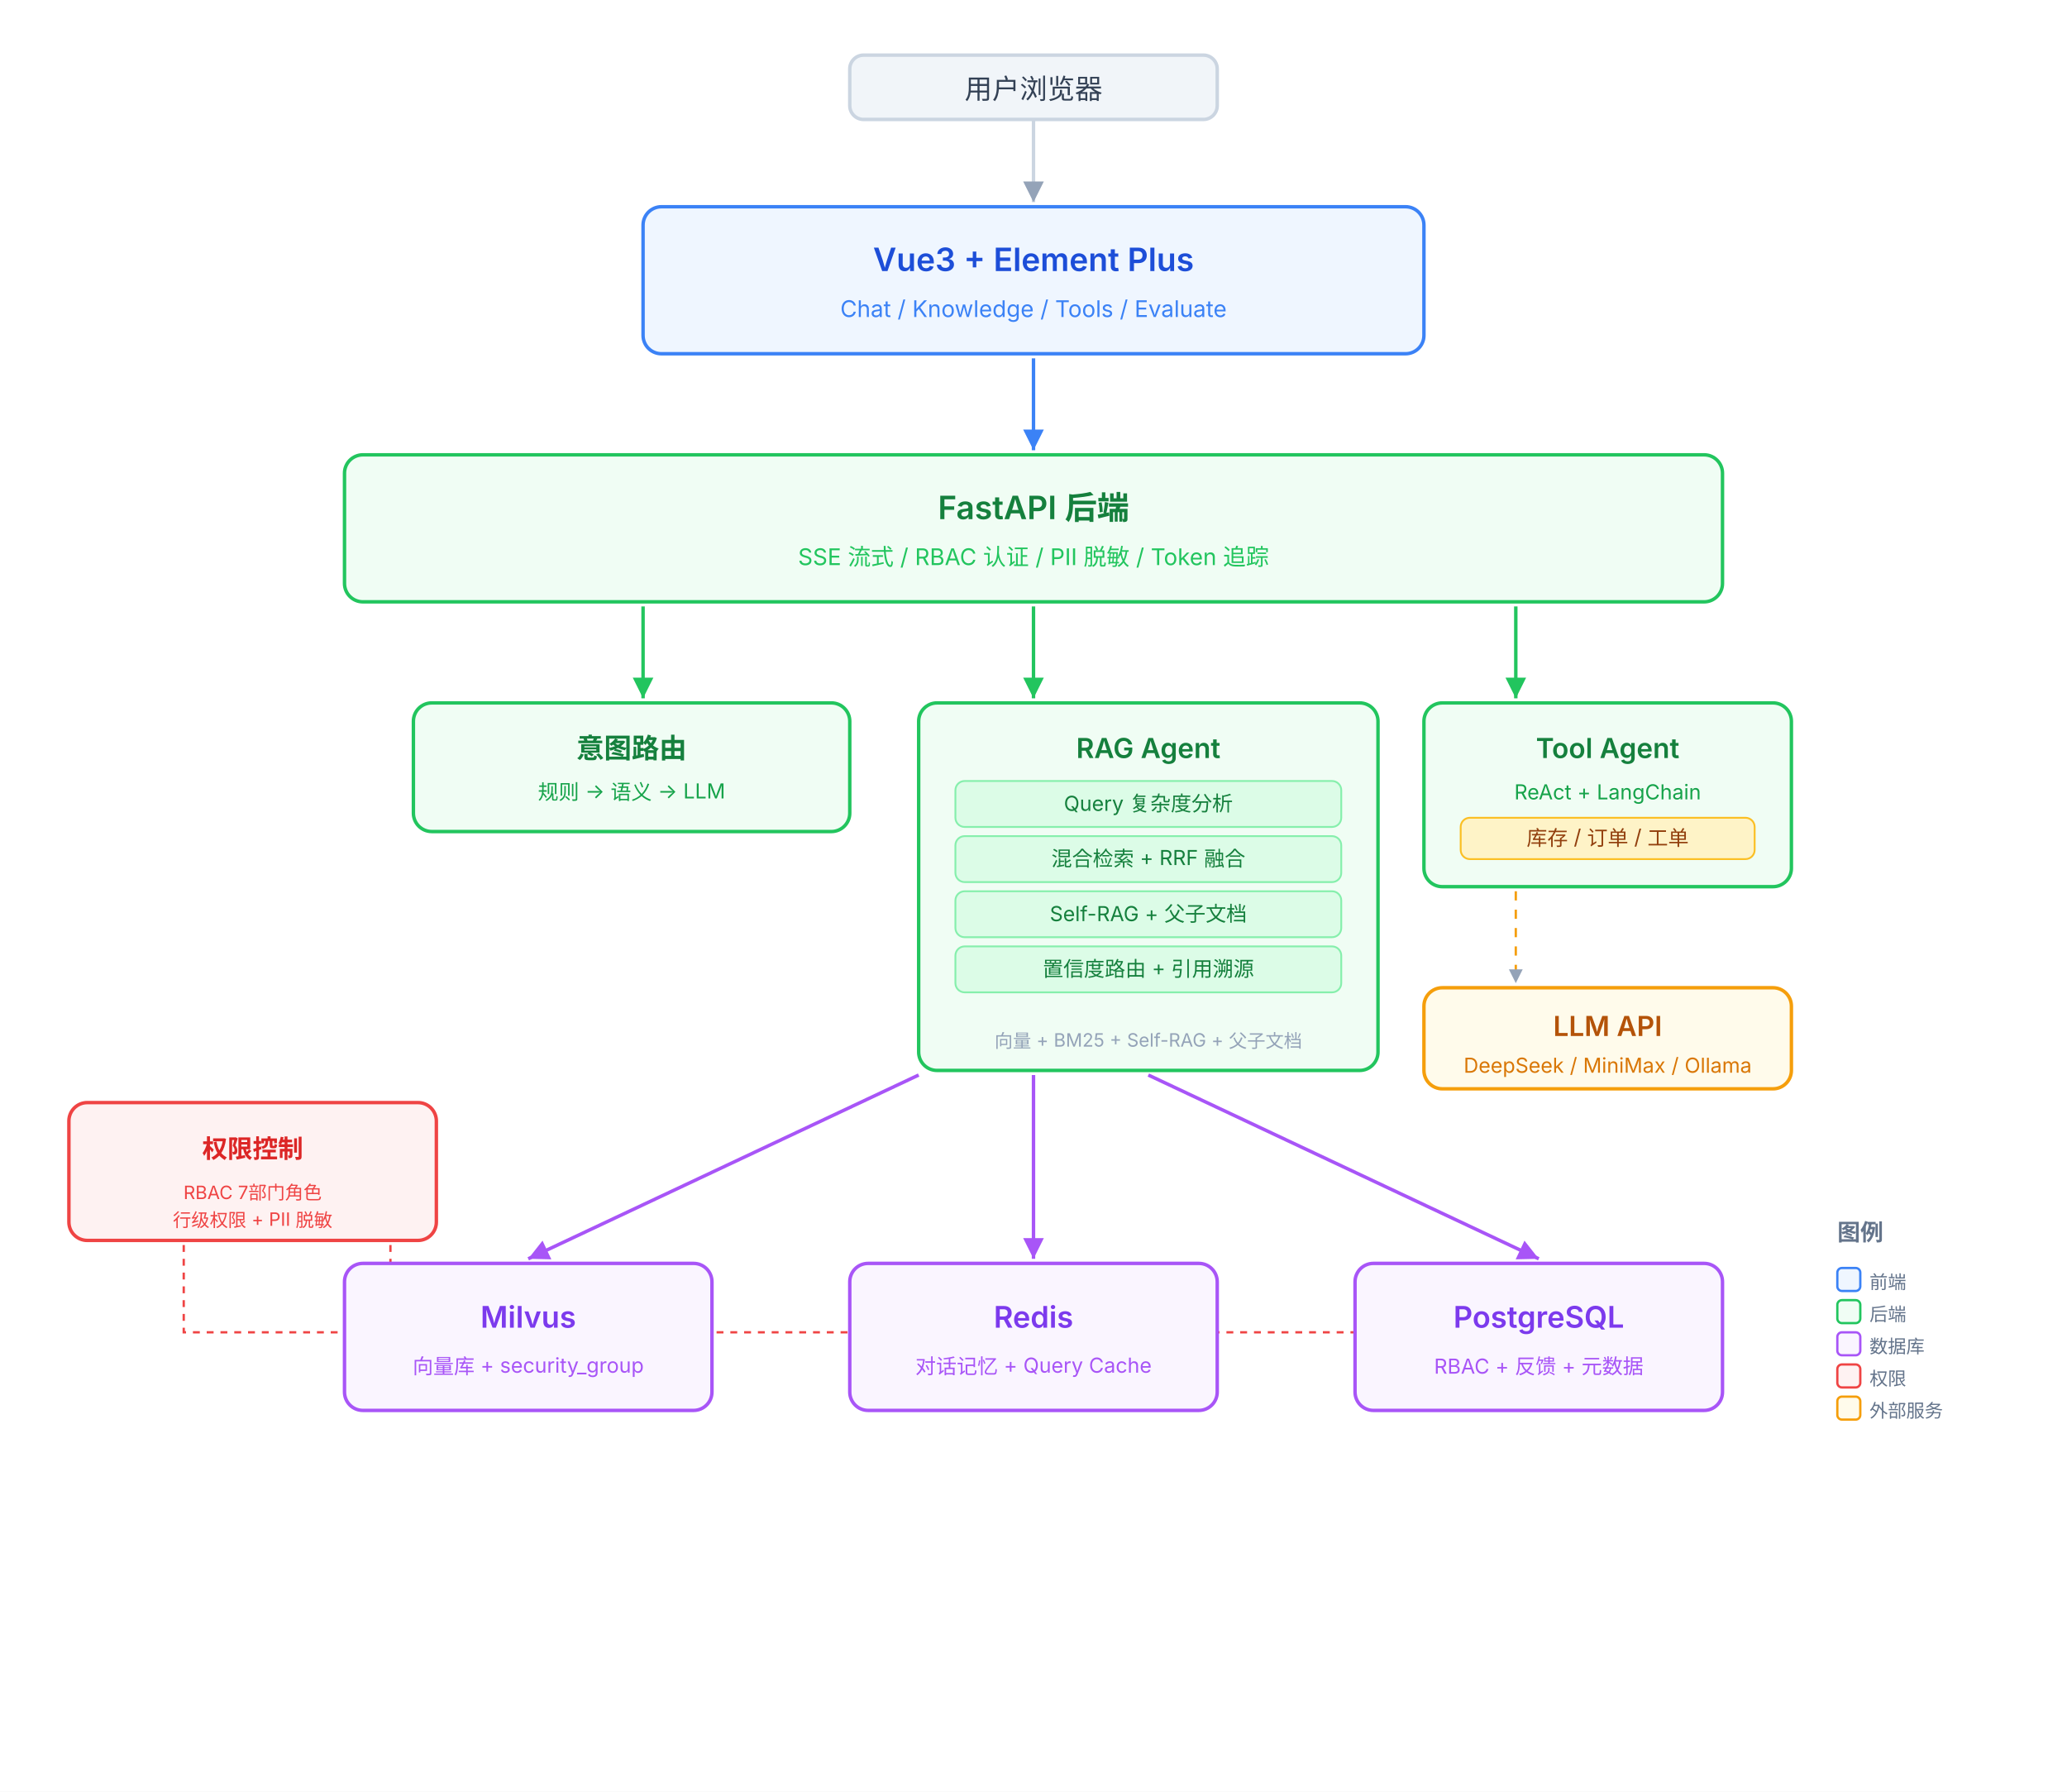
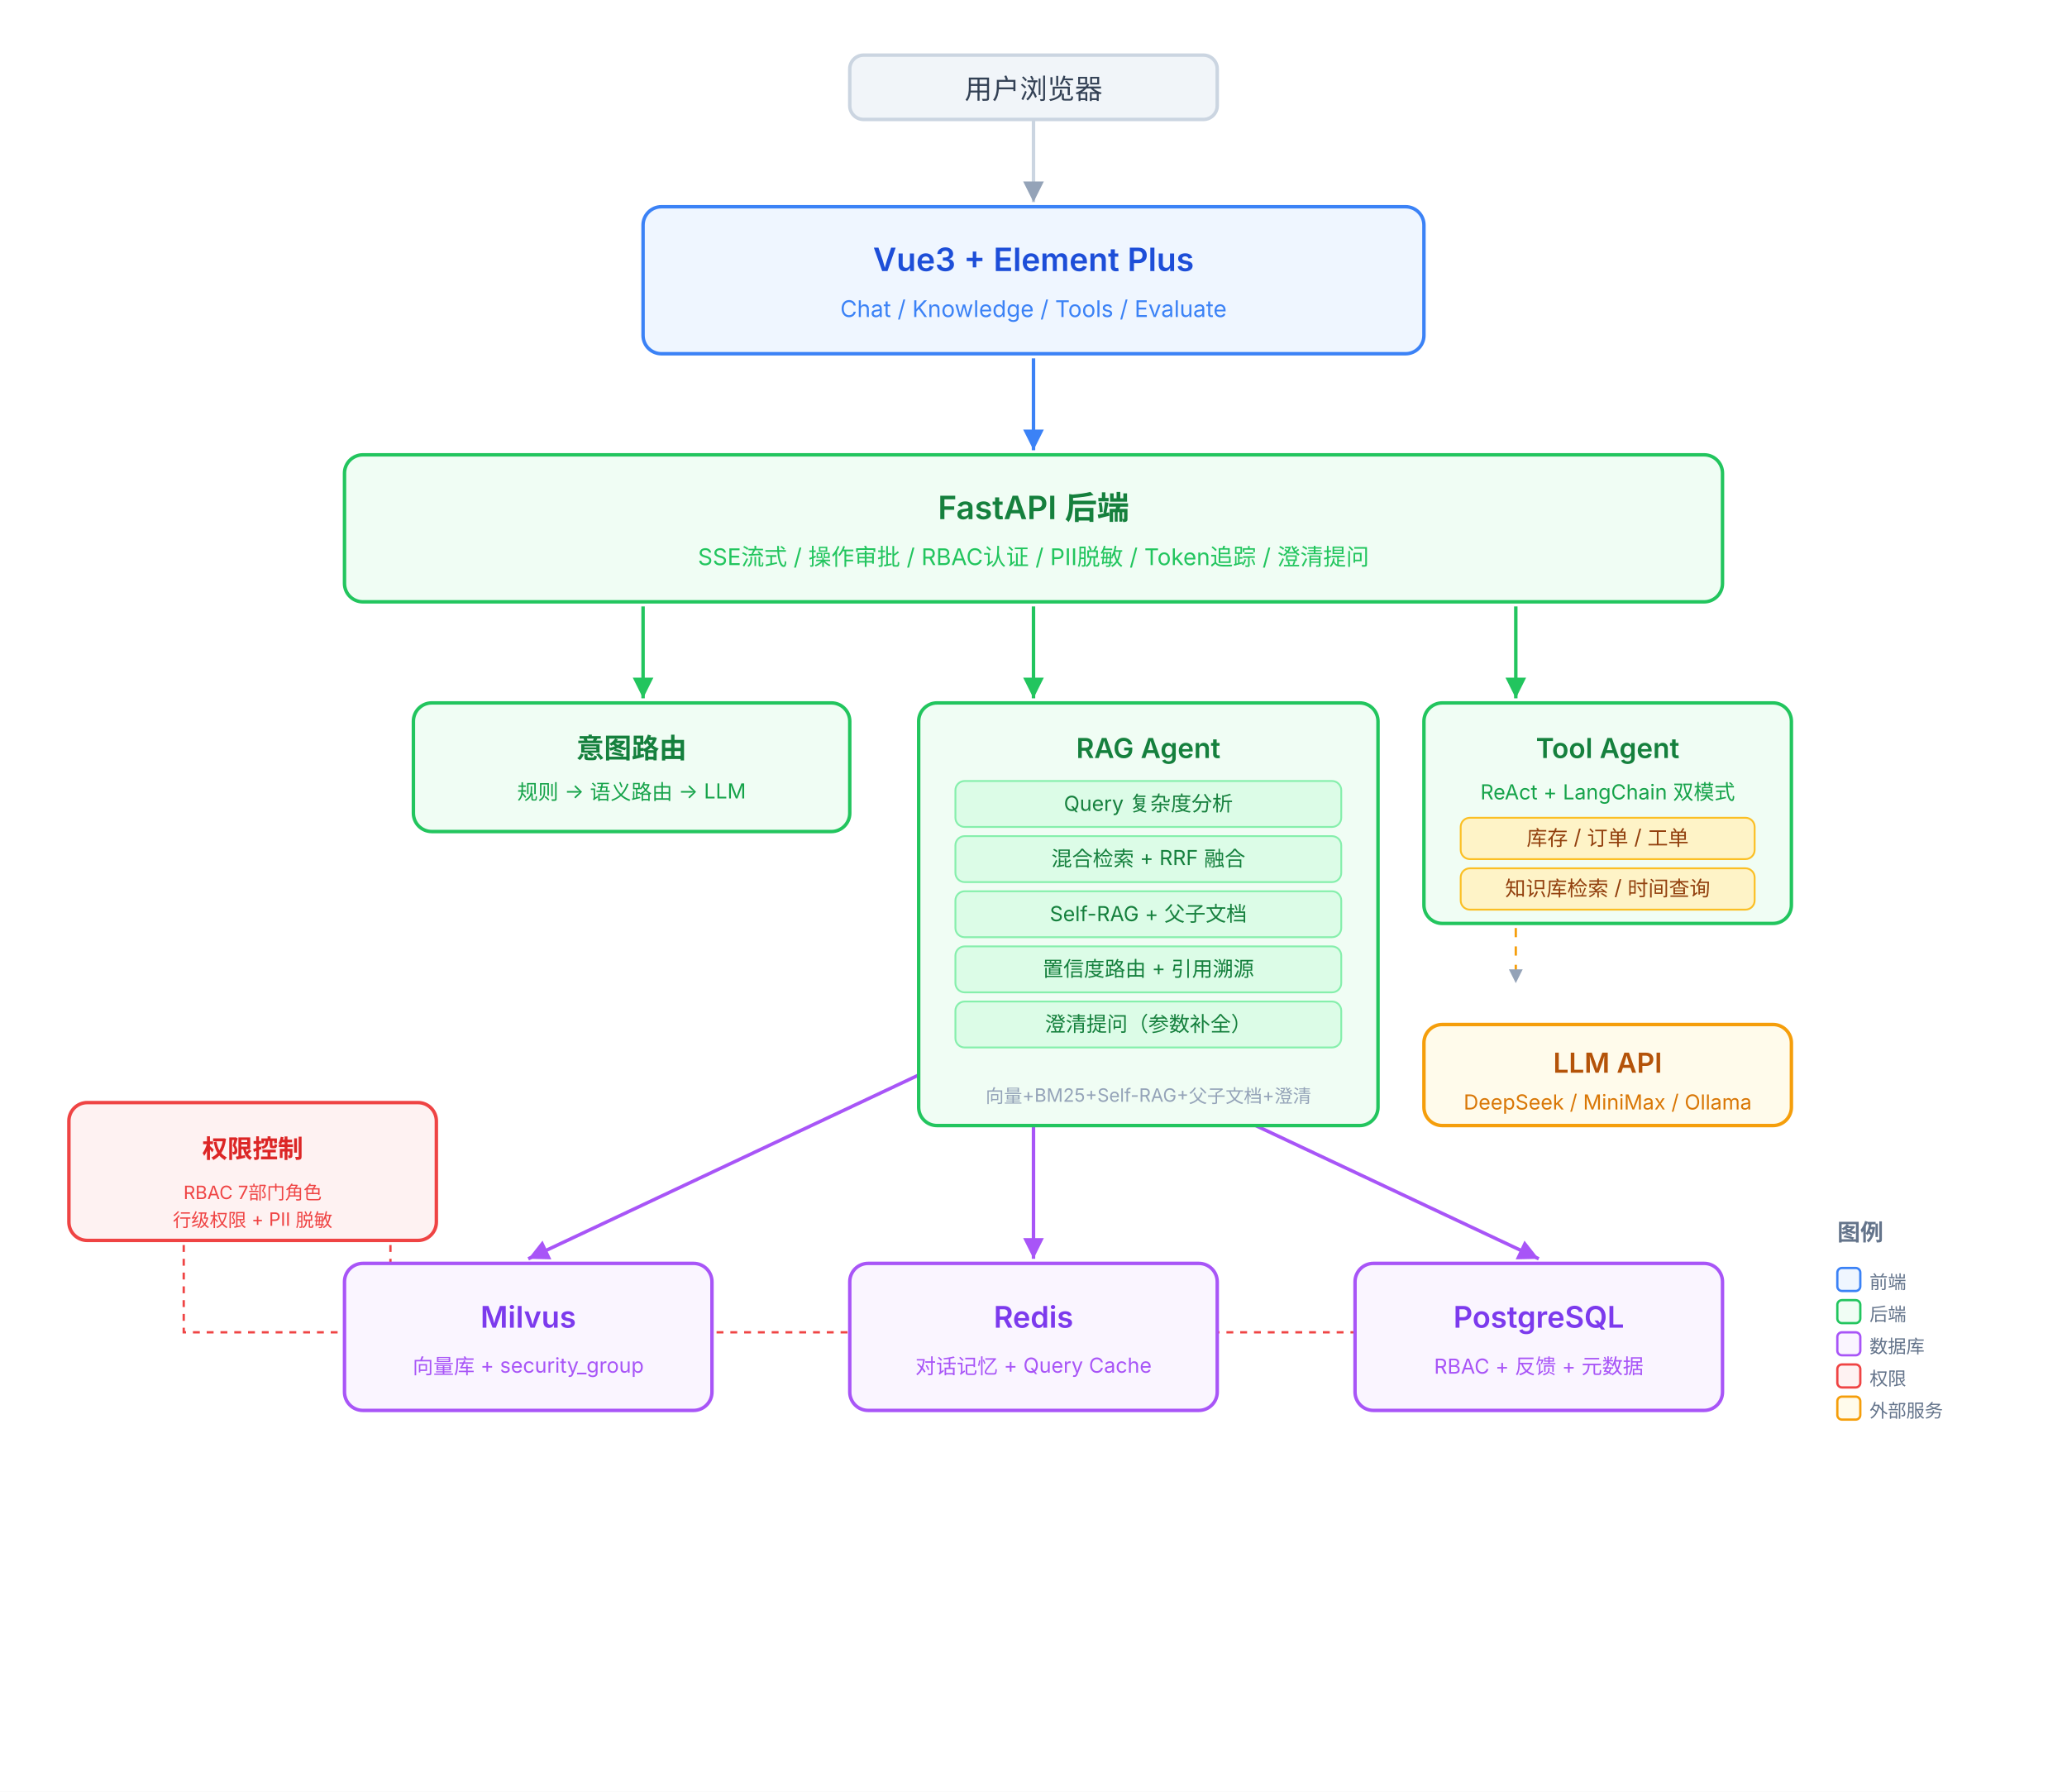
<svg xmlns="http://www.w3.org/2000/svg" width="900" height="780" viewBox="0 0 900 780">
  <defs>
    <marker id="a" viewBox="0 0 10 10" refX="10" refY="5" markerWidth="6" markerHeight="6" orient="auto">
      <path d="M0 0L10 5L0 10z" fill="#94a3b8" />
    </marker>
    <marker id="ab" viewBox="0 0 10 10" refX="10" refY="5" markerWidth="6" markerHeight="6" orient="auto">
      <path d="M0 0L10 5L0 10z" fill="#3b82f6" />
    </marker>
    <marker id="ag" viewBox="0 0 10 10" refX="10" refY="5" markerWidth="6" markerHeight="6" orient="auto">
      <path d="M0 0L10 5L0 10z" fill="#22c55e" />
    </marker>
    <marker id="ap" viewBox="0 0 10 10" refX="10" refY="5" markerWidth="6" markerHeight="6" orient="auto">
      <path d="M0 0L10 5L0 10z" fill="#a855f7" />
    </marker>
    <marker id="ar" viewBox="0 0 10 10" refX="10" refY="5" markerWidth="6" markerHeight="6" orient="auto">
      <path d="M0 0L10 5L0 10z" fill="#ef4444" />
    </marker>
    <style>text{font-family:-apple-system,BlinkMacSystemFont,'Segoe UI',sans-serif}</style>
  </defs>
  <rect width="900" height="780" fill="#fff" />
  <line x1="450" y1="52" x2="450" y2="88" stroke="#cbd5e1" stroke-width="1.5" marker-end="url(#a)" />
  <line x1="450" y1="156" x2="450" y2="196" stroke="#3b82f6" stroke-width="1.5" marker-end="url(#ab)" />
  <line x1="280" y1="264" x2="280" y2="304" stroke="#22c55e" stroke-width="1.5" marker-end="url(#ag)" />
  <line x1="450" y1="264" x2="450" y2="304" stroke="#22c55e" stroke-width="1.5" marker-end="url(#ag)" />
  <line x1="660" y1="264" x2="660" y2="304" stroke="#22c55e" stroke-width="1.5" marker-end="url(#ag)" />
  <line x1="400" y1="468" x2="230" y2="548" stroke="#a855f7" stroke-width="1.5" marker-end="url(#ap)" />
  <line x1="450" y1="468" x2="450" y2="548" stroke="#a855f7" stroke-width="1.5" marker-end="url(#ap)" />
  <line x1="500" y1="468" x2="670" y2="548" stroke="#a855f7" stroke-width="1.5" marker-end="url(#ap)" />
  <line x1="660" y1="388" x2="660" y2="428" stroke="#f59e0b" stroke-width="1" stroke-dasharray="4,4" marker-end="url(#a)" />
  <path d="M130 510 L170 510 L170 560 L170 570" stroke="#ef4444" stroke-width="1" stroke-dasharray="3,3" marker-end="url(#ar)" fill="none" />
  <path d="M130 520 L80 520 L80 580 L610 580" stroke="#ef4444" stroke-width="1" stroke-dasharray="3,3" fill="none" />
  <rect x="370" y="24" width="160" height="28" rx="6" fill="#f1f5f9" stroke="#cbd5e1" stroke-width="1.5" />
  <text x="450" y="43" text-anchor="middle" font-size="12" fill="#334155" font-weight="500">用户浏览器</text>
  <rect x="280" y="90" width="340" height="64" rx="8" fill="#eff6ff" stroke="#3b82f6" stroke-width="1.5" />
  <text x="450" y="118" text-anchor="middle" font-size="14" fill="#1d4ed8" font-weight="600">Vue3 + Element Plus</text>
  <text x="450" y="138" text-anchor="middle" font-size="10" fill="#3b82f6">Chat / Knowledge / Tools / Evaluate</text>
  <rect x="150" y="198" width="600" height="64" rx="8" fill="#f0fdf4" stroke="#22c55e" stroke-width="1.5" />
  <text x="450" y="226" text-anchor="middle" font-size="14" fill="#15803d" font-weight="600">FastAPI 后端</text>
-   <text x="450" y="246" text-anchor="middle" font-size="10" fill="#22c55e">SSE 流式 / RBAC 认证 / PII 脱敏 / Token 追踪</text>
+   <text x="450" y="246" text-anchor="middle" font-size="10" fill="#22c55e">SSE流式 / 操作审批 / RBAC认证 / PII脱敏 / Token追踪 / 澄清提问</text>
  <rect x="180" y="306" width="190" height="56" rx="8" fill="#f0fdf4" stroke="#22c55e" stroke-width="1.5" />
  <text x="275" y="330" text-anchor="middle" font-size="12" fill="#15803d" font-weight="600">意图路由</text>
-   <text x="275" y="348" text-anchor="middle" font-size="9" fill="#16a34a">规则 → 语义 → LLM</text>
-   <rect x="400" y="306" width="200" height="160" rx="8" fill="#f0fdf4" stroke="#22c55e" stroke-width="1.5" />
+   <text x="275" y="348" text-anchor="middle" font-size="9" fill="#16a34a">规则 → 语义路由 → LLM</text>
+   <rect x="400" y="306" width="200" height="184" rx="8" fill="#f0fdf4" stroke="#22c55e" stroke-width="1.5" />
  <text x="500" y="330" text-anchor="middle" font-size="12" fill="#15803d" font-weight="600">RAG Agent</text>
  <rect x="416" y="340" width="168" height="20" rx="4" fill="#dcfce7" stroke="#86efac" stroke-width="0.8" />
  <text x="500" y="353" text-anchor="middle" font-size="9" fill="#15803d">Query 复杂度分析</text>
  <rect x="416" y="364" width="168" height="20" rx="4" fill="#dcfce7" stroke="#86efac" stroke-width="0.8" />
  <text x="500" y="377" text-anchor="middle" font-size="9" fill="#15803d">混合检索 + RRF 融合</text>
  <rect x="416" y="388" width="168" height="20" rx="4" fill="#dcfce7" stroke="#86efac" stroke-width="0.8" />
  <text x="500" y="401" text-anchor="middle" font-size="9" fill="#15803d">Self-RAG + 父子文档</text>
  <rect x="416" y="412" width="168" height="20" rx="4" fill="#dcfce7" stroke="#86efac" stroke-width="0.8" />
  <text x="500" y="425" text-anchor="middle" font-size="9" fill="#15803d">置信度路由 + 引用溯源</text>
-   <text x="500" y="456" text-anchor="middle" font-size="8" fill="#94a3b8">向量 + BM25 + Self-RAG + 父子文档</text>
-   <rect x="620" y="306" width="160" height="80" rx="8" fill="#f0fdf4" stroke="#22c55e" stroke-width="1.5" />
+   <rect x="416" y="436" width="168" height="20" rx="4" fill="#dcfce7" stroke="#86efac" stroke-width="0.8" />
+   <text x="500" y="449" text-anchor="middle" font-size="9" fill="#15803d">澄清提问（参数补全）</text>
+   <text x="500" y="480" text-anchor="middle" font-size="8" fill="#94a3b8">向量+BM25+Self-RAG+父子文档+澄清</text>
+   <rect x="620" y="306" width="160" height="96" rx="8" fill="#f0fdf4" stroke="#22c55e" stroke-width="1.5" />
  <text x="700" y="330" text-anchor="middle" font-size="12" fill="#15803d" font-weight="600">Tool Agent</text>
-   <text x="700" y="348" text-anchor="middle" font-size="9" fill="#16a34a">ReAct + LangChain</text>
+   <text x="700" y="348" text-anchor="middle" font-size="9" fill="#16a34a">ReAct + LangChain 双模式</text>
  <rect x="636" y="356" width="128" height="18" rx="4" fill="#fef3c7" stroke="#fbbf24" stroke-width="0.8" />
  <text x="700" y="368" text-anchor="middle" font-size="9" fill="#92400e">库存 / 订单 / 工单</text>
-   <rect x="620" y="430" width="160" height="44" rx="8" fill="#fffbeb" stroke="#f59e0b" stroke-width="1.5" />
-   <text x="700" y="451" text-anchor="middle" font-size="12" fill="#b45309" font-weight="600">LLM API</text>
-   <text x="700" y="467" text-anchor="middle" font-size="9" fill="#d97706">DeepSeek / MiniMax / Ollama</text>
+   <rect x="636" y="378" width="128" height="18" rx="4" fill="#fef3c7" stroke="#fbbf24" stroke-width="0.8" />
+   <text x="700" y="390" text-anchor="middle" font-size="9" fill="#92400e">知识库检索 / 时间查询</text>
+   <rect x="620" y="446" width="160" height="44" rx="8" fill="#fffbeb" stroke="#f59e0b" stroke-width="1.5" />
+   <text x="700" y="467" text-anchor="middle" font-size="12" fill="#b45309" font-weight="600">LLM API</text>
+   <text x="700" y="483" text-anchor="middle" font-size="9" fill="#d97706">DeepSeek / MiniMax / Ollama</text>
  <rect x="30" y="480" width="160" height="60" rx="8" fill="#fef2f2" stroke="#ef4444" stroke-width="1.5" />
  <text x="110" y="504" text-anchor="middle" font-size="11" fill="#dc2626" font-weight="600">权限控制</text>
  <text x="110" y="522" text-anchor="middle" font-size="8" fill="#ef4444">RBAC 7部门角色</text>
  <text x="110" y="534" text-anchor="middle" font-size="8" fill="#ef4444">行级权限 + PII 脱敏</text>
  <rect x="150" y="550" width="160" height="64" rx="8" fill="#faf5ff" stroke="#a855f7" stroke-width="1.5" />
  <text x="230" y="578" text-anchor="middle" font-size="13" fill="#7c3aed" font-weight="600">Milvus</text>
  <text x="230" y="598" text-anchor="middle" font-size="9" fill="#a855f7">向量库 + security_group</text>
  <rect x="370" y="550" width="160" height="64" rx="8" fill="#faf5ff" stroke="#a855f7" stroke-width="1.5" />
  <text x="450" y="578" text-anchor="middle" font-size="13" fill="#7c3aed" font-weight="600">Redis</text>
  <text x="450" y="598" text-anchor="middle" font-size="9" fill="#a855f7">对话记忆 + Query Cache</text>
  <rect x="590" y="550" width="160" height="64" rx="8" fill="#faf5ff" stroke="#a855f7" stroke-width="1.5" />
  <text x="670" y="578" text-anchor="middle" font-size="13" fill="#7c3aed" font-weight="600">PostgreSQL</text>
  <text x="670" y="598" text-anchor="middle" font-size="9" fill="#a855f7">RBAC + 反馈 + 元数据</text>
  <g transform="translate(800,540)">
    <text x="0" y="0" font-size="10" fill="#64748b" font-weight="600">图例</text>
    <rect x="0" y="12" width="10" height="10" rx="2" fill="#eff6ff" stroke="#3b82f6" stroke-width="1" />
    <text x="14" y="21" font-size="8" fill="#64748b">前端</text>
    <rect x="0" y="26" width="10" height="10" rx="2" fill="#f0fdf4" stroke="#22c55e" stroke-width="1" />
    <text x="14" y="35" font-size="8" fill="#64748b">后端</text>
    <rect x="0" y="40" width="10" height="10" rx="2" fill="#faf5ff" stroke="#a855f7" stroke-width="1" />
    <text x="14" y="49" font-size="8" fill="#64748b">数据库</text>
    <rect x="0" y="54" width="10" height="10" rx="2" fill="#fef2f2" stroke="#ef4444" stroke-width="1" />
    <text x="14" y="63" font-size="8" fill="#64748b">权限</text>
    <rect x="0" y="68" width="10" height="10" rx="2" fill="#fffbeb" stroke="#f59e0b" stroke-width="1" />
    <text x="14" y="77" font-size="8" fill="#64748b">外部服务</text>
  </g>
</svg>
